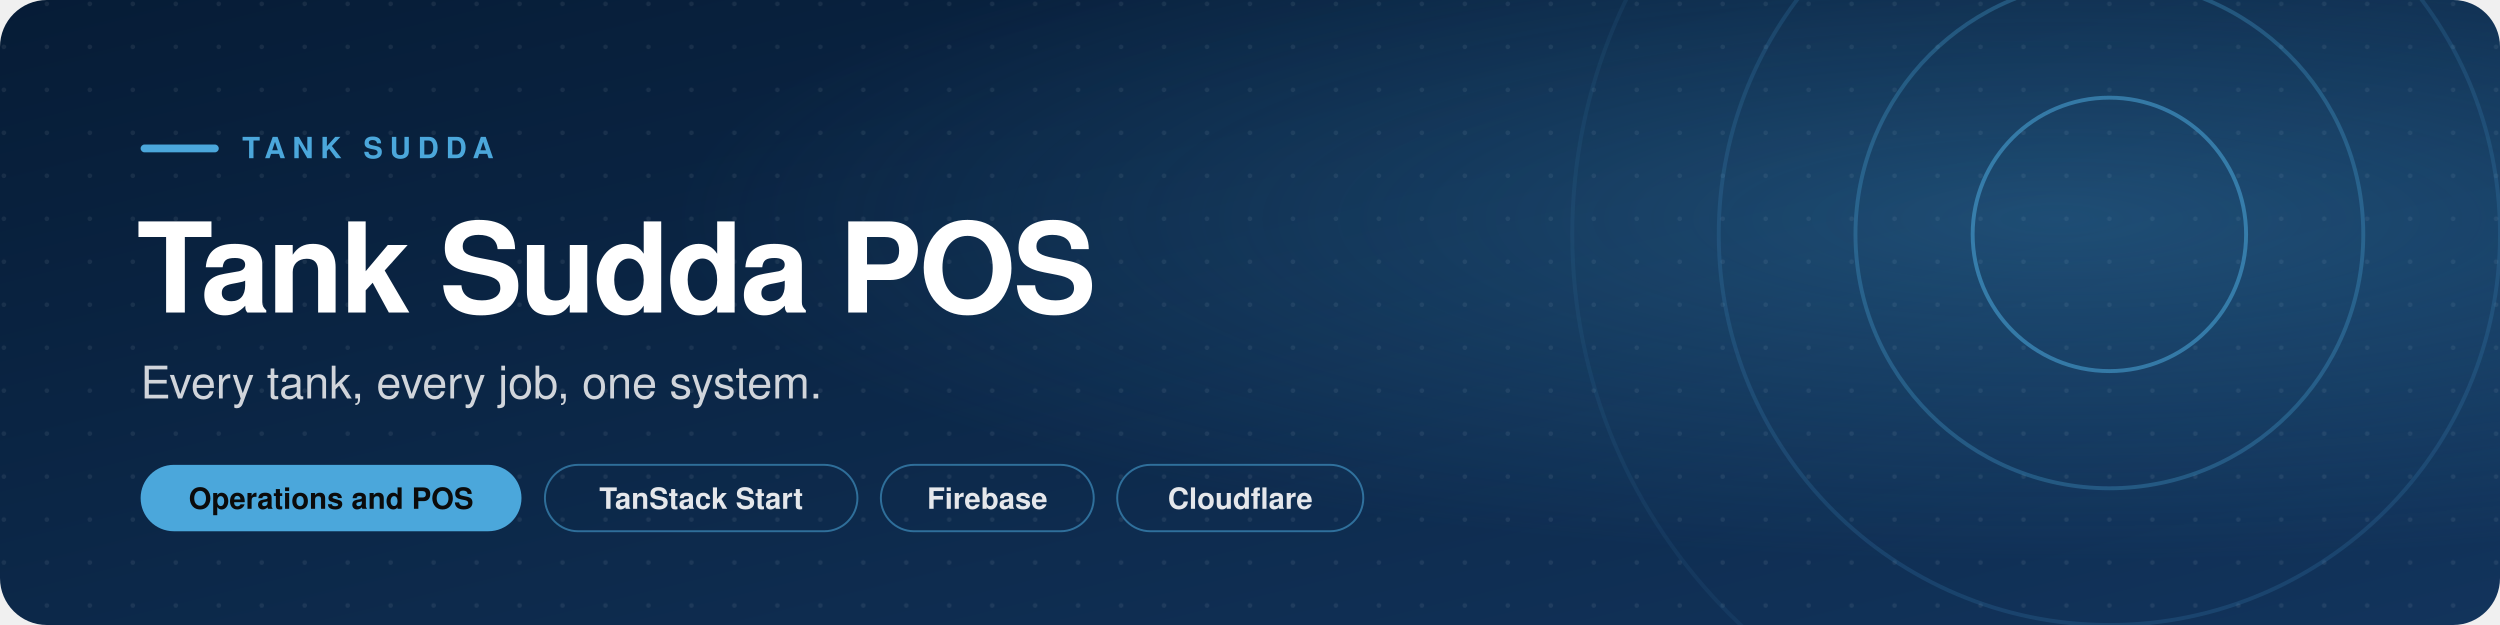
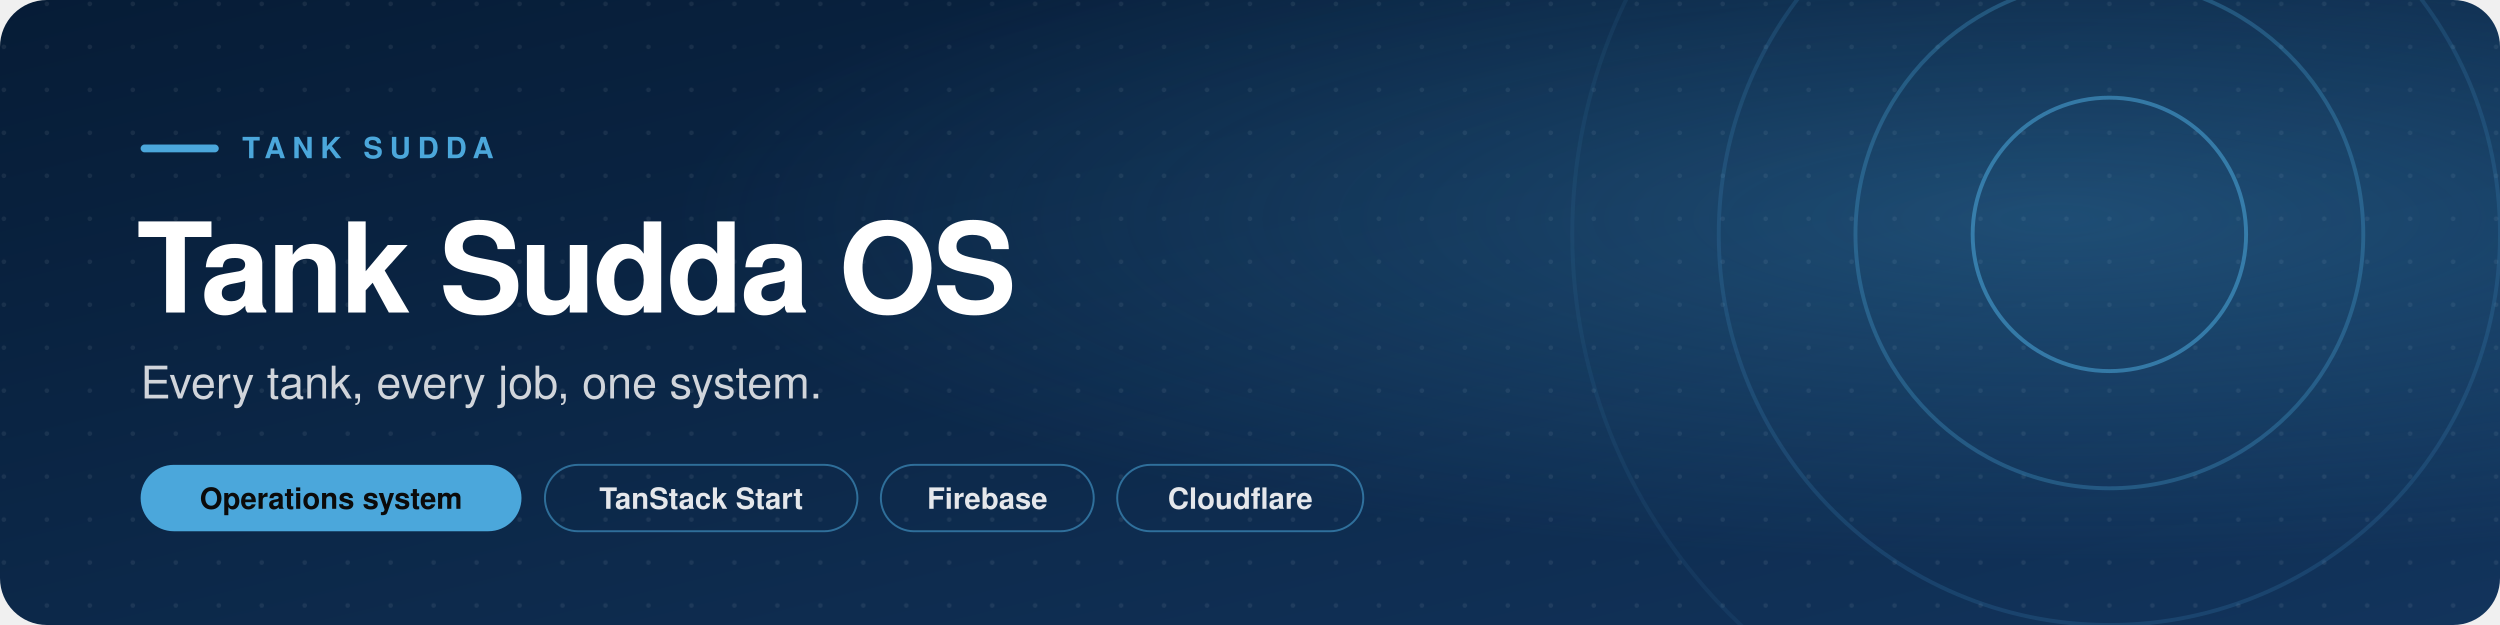
- <svg xmlns="http://www.w3.org/2000/svg" width="1280" height="320" viewBox="0 0 1280 320" role="img" aria-label="Tank Sudda POS: Every tank, every job, one system.">
+ <svg xmlns="http://www.w3.org/2000/svg" width="1280" height="320" viewBox="0 0 1280 320" role="img" aria-label="Tank Sudda OS: Every tank, every job, one system.">
  <defs>
    <linearGradient id="bg" x1="0" y1="0" x2="1" y2="1">
      <stop offset="0" stop-color="#061c36" />
      <stop offset="1" stop-color="#12345c" />
    </linearGradient>
    <radialGradient id="glow" cx="0.82" cy="0.35" r="0.55">
      <stop offset="0" stop-color="#4ba7db" stop-opacity="0.28" />
      <stop offset="1" stop-color="#4ba7db" stop-opacity="0" />
    </radialGradient>
    <pattern id="dots" width="22" height="22" patternUnits="userSpaceOnUse">
      <circle cx="2" cy="2" r="1.2" fill="#ffffff" fill-opacity="0.07" />
    </pattern>
    <clipPath id="frame">
      <rect width="1280" height="320" rx="24" />
    </clipPath>
  </defs>
  <g clip-path="url(#frame)">
    <rect width="1280" height="320" fill="url(#bg)" />
    <rect width="1280" height="320" fill="url(#dots)" />
    <rect width="1280" height="320" fill="url(#glow)" />
    <g fill="none" stroke="#4ba7db">
      <circle cx="1080" cy="120" r="70" stroke-opacity="0.55" stroke-width="2" />
      <circle cx="1080" cy="120" r="130" stroke-opacity="0.30" stroke-width="2" />
      <circle cx="1080" cy="120" r="200" stroke-opacity="0.16" stroke-width="2" />
      <circle cx="1080" cy="120" r="275" stroke-opacity="0.08" stroke-width="2" />
    </g>
    <rect x="72" y="74" width="40" height="4" rx="2" fill="#4ba7db" />
    <text x="124" y="81" font-family="'Segoe UI', 'Helvetica Neue', Helvetica, Arial, sans-serif" font-size="15" font-weight="700" letter-spacing="3.5" fill="#4ba7db">TANK SUDDA</text>
-     <text x="70" y="160" font-family="'Segoe UI', 'Helvetica Neue', Helvetica, Arial, sans-serif" font-size="64" font-weight="800" letter-spacing="-1.5" fill="#ffffff">Tank Sudda POS</text>
+     <text x="70" y="160" font-family="'Segoe UI', 'Helvetica Neue', Helvetica, Arial, sans-serif" font-size="64" font-weight="800" letter-spacing="-1.5" fill="#ffffff">Tank Sudda OS</text>
    <text x="72" y="204" font-family="'Segoe UI', 'Helvetica Neue', Helvetica, Arial, sans-serif" font-size="23" font-weight="400" fill="#d1d5db">Every tank, every job, one system.</text>
    <rect x="72" y="238" width="195" height="34" rx="17" fill="#4ba7db" />
-     <text x="169.5" y="260.5" text-anchor="middle" font-family="'Segoe UI', 'Helvetica Neue', Helvetica, Arial, sans-serif" font-size="15" font-weight="600" fill="#0b0b0b">Operations and POS</text>
+     <text x="169.5" y="260.5" text-anchor="middle" font-family="'Segoe UI', 'Helvetica Neue', Helvetica, Arial, sans-serif" font-size="15" font-weight="600" fill="#0b0b0b">Operations system</text>
    <rect x="279" y="238" width="160" height="34" rx="17" fill="none" stroke="#4ba7db" stroke-opacity="0.55" />
    <text x="359" y="260.5" text-anchor="middle" font-family="'Segoe UI', 'Helvetica Neue', Helvetica, Arial, sans-serif" font-size="15" font-weight="600" fill="#e5e7eb">TanStack Start</text>
    <rect x="451" y="238" width="109" height="34" rx="17" fill="none" stroke="#4ba7db" stroke-opacity="0.55" />
    <text x="505.5" y="260.5" text-anchor="middle" font-family="'Segoe UI', 'Helvetica Neue', Helvetica, Arial, sans-serif" font-size="15" font-weight="600" fill="#e5e7eb">Firebase</text>
    <rect x="572" y="238" width="126" height="34" rx="17" fill="none" stroke="#4ba7db" stroke-opacity="0.55" />
    <text x="635" y="260.5" text-anchor="middle" font-family="'Segoe UI', 'Helvetica Neue', Helvetica, Arial, sans-serif" font-size="15" font-weight="600" fill="#e5e7eb">Cloudflare</text>
  </g>
</svg>
